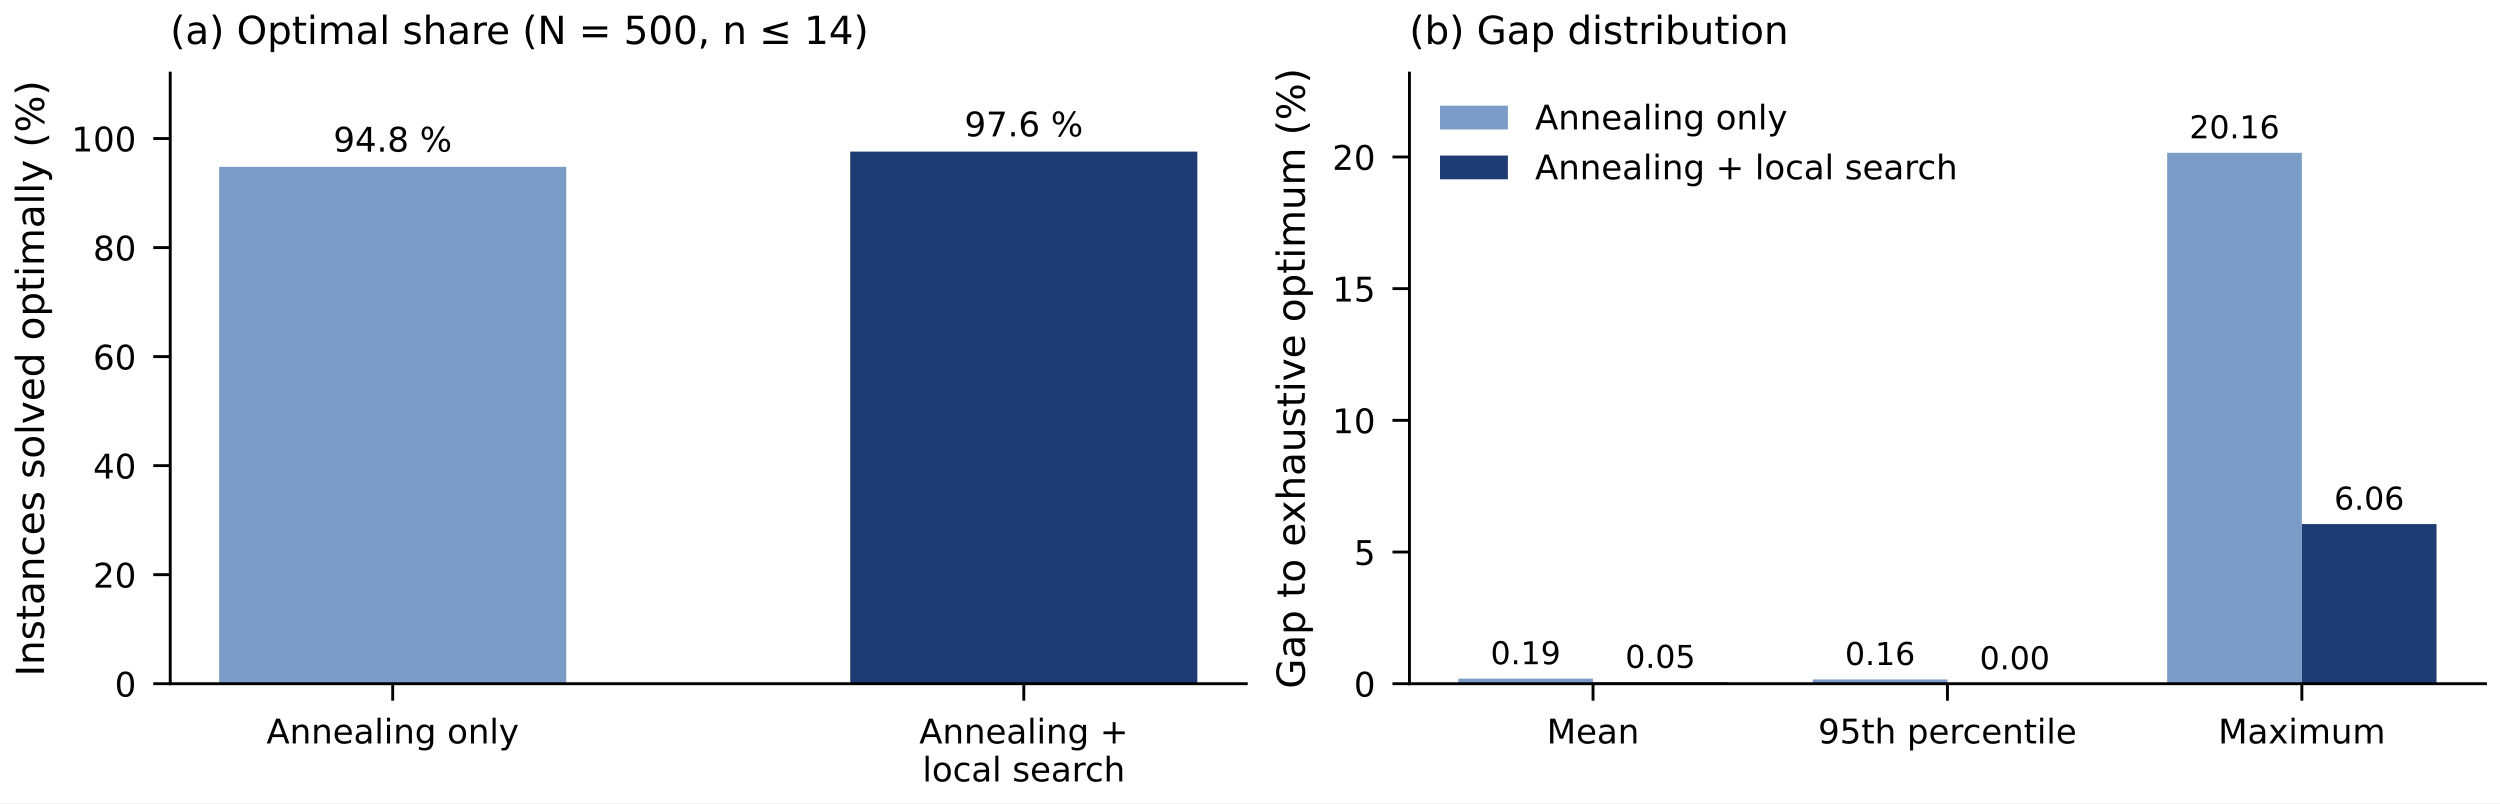
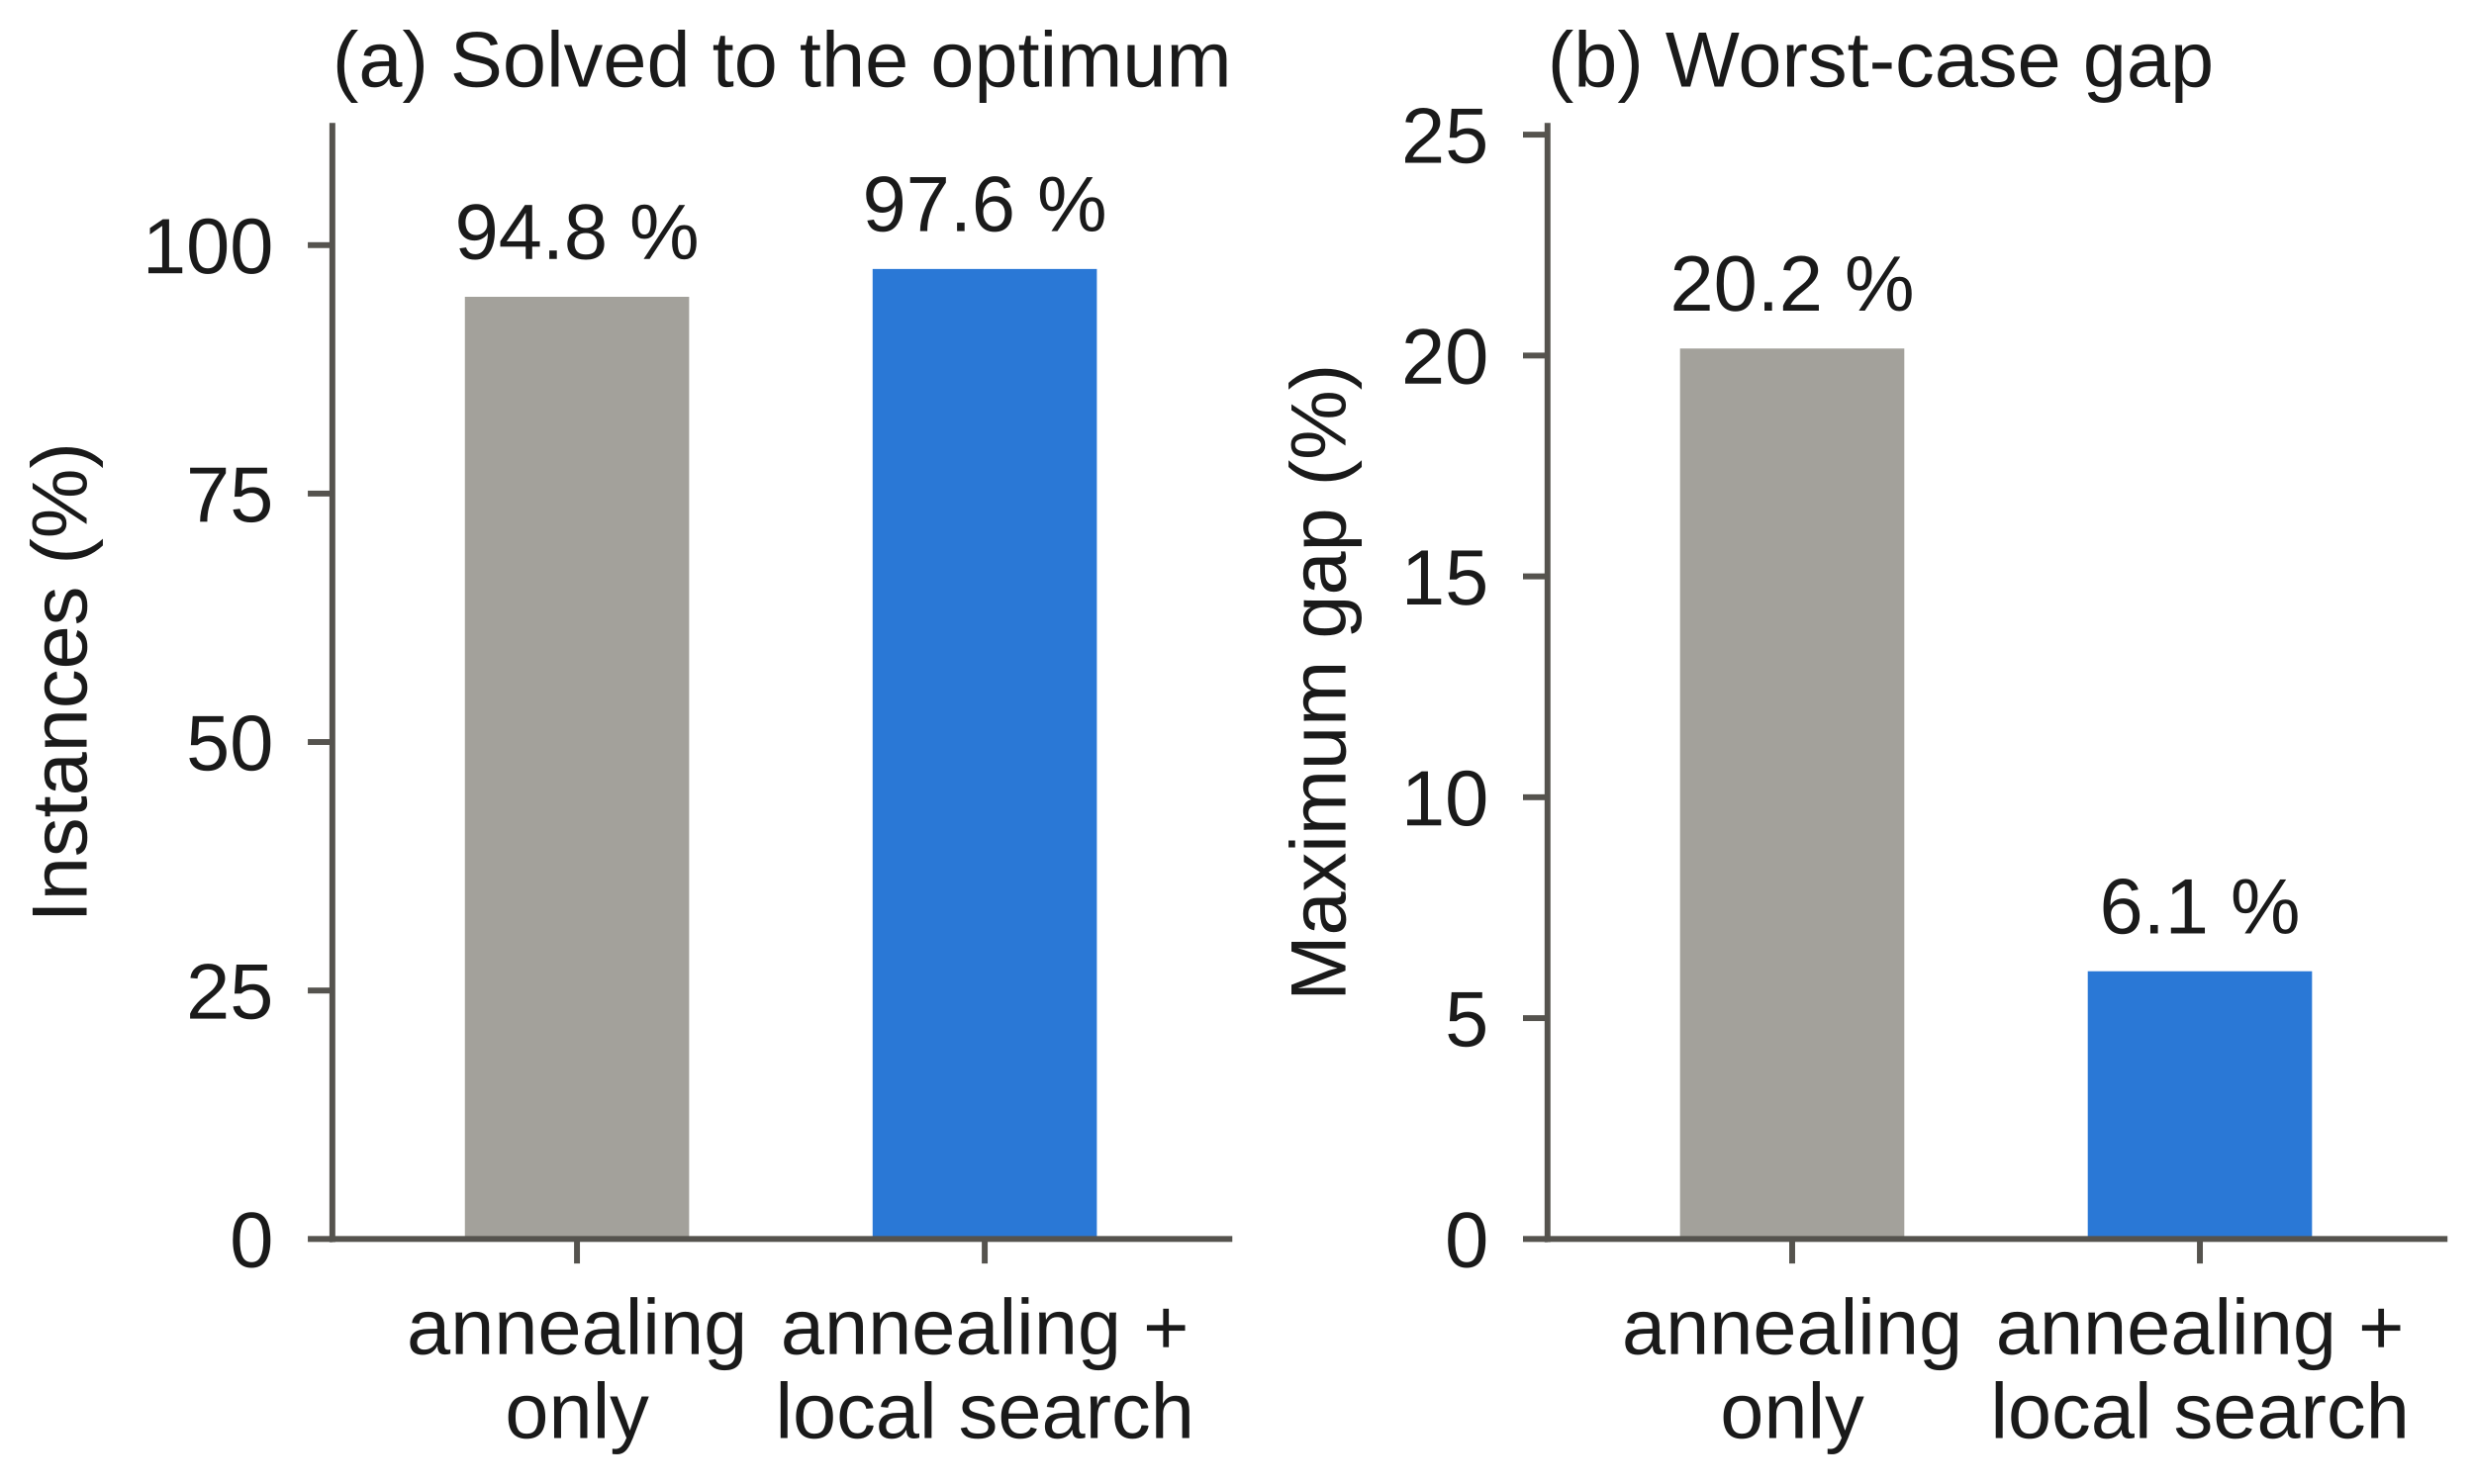
- <svg xmlns="http://www.w3.org/2000/svg" xmlns:xlink="http://www.w3.org/1999/xlink" width="515.52pt" height="165.6pt" viewBox="0 0 515.52 165.6" version="1.1">
+ <svg xmlns="http://www.w3.org/2000/svg" xmlns:xlink="http://www.w3.org/1999/xlink" width="252pt" height="151.2pt" viewBox="0 0 252 151.2" version="1.1">
  <defs>
    <style type="text/css">*{stroke-linejoin: round; stroke-linecap: butt}</style>
  </defs>
  <g id="figure_1">
    <g id="patch_1">
-       <path d="M 0 165.6  L 515.52 165.6  L 515.52 0  L 0 0  z " style="fill: #ffffff" />
+       <path d="M 0 151.2  L 252 151.2  L 252 0  L 0 0  z " style="fill: #ffffff" />
    </g>
    <g id="axes_1">
      <g id="patch_2">
-         <path d="M 35.104 140.987  L 256.987 140.987  L 256.987 15.079  L 35.104 15.079  z " style="fill: #ffffff" />
+         <path d="M 33.854 126.235  L 125.224 126.235  L 125.224 12.824  L 33.854 12.824  z " style="fill: #ffffff" />
      </g>
      <g id="patch_3">
-         <path d="M 45.19 140.987  L 116.765 140.987  L 116.765 34.415  L 45.19 34.415  z " clip-path="url(#p4a69433314)" style="fill: #7a9cc6" />
+         <path d="M 47.352 126.235  L 70.194 126.235  L 70.194 30.241  L 47.352 30.241  z " clip-path="url(#p9054caf915)" style="fill: #a3a19b" />
      </g>
      <g id="patch_4">
-         <path d="M 175.326 140.987  L 246.901 140.987  L 246.901 31.267  L 175.326 31.267  z " clip-path="url(#p4a69433314)" style="fill: #1f3b73" />
+         <path d="M 88.884 126.235  L 111.726 126.235  L 111.726 27.405  L 88.884 27.405  z " clip-path="url(#p9054caf915)" style="fill: #2a78d6" />
      </g>
      <g id="matplotlib.axis_1">
        <g id="xtick_1">
          <g id="line2d_1">
            <defs>
-               <path id="m542748970c" d="M 0 0  L 0 3.5  " style="stroke: #000000; stroke-width: 0.6" />
+               <path id="m21a3e1ace5" d="M 0 0  L 0 2.5  " style="stroke: #55534e; stroke-width: 0.6" />
            </defs>
            <g>
-               <use xlink:href="#m542748970c" x="80.977" y="140.987" style="stroke: #000000; stroke-width: 0.6" />
+               <use xlink:href="#m21a3e1ace5" x="58.773" y="126.235" style="fill: #55534e; stroke: #55534e; stroke-width: 0.6" />
            </g>
          </g>
          <g id="text_1">
-             <text style="font-size: 7px; font-family: 'DejaVu Sans', 'Bitstream Vera Sans', 'Computer Modern Sans Serif', 'Lucida Grande', 'Verdana', 'Geneva', 'Lucid', 'Arial', 'Helvetica', 'Avant Garde', sans-serif; text-anchor: middle" x="80.977" y="153.306" transform="rotate(-0 80.97709 153.3055)">Annealing only</text>
+             <text style="font-size: 8px; font-family: 'Arial', 'Helvetica', 'DejaVu Sans', sans-serif; fill: #1a1a1a" transform="translate(41.425 137.9608)">annealing</text>
+             <text style="font-size: 8px; font-family: 'Arial', 'Helvetica', 'DejaVu Sans', sans-serif; fill: #1a1a1a" transform="translate(51.43562 146.516)">only</text>
          </g>
        </g>
        <g id="xtick_2">
          <g id="line2d_2">
            <g>
-               <use xlink:href="#m542748970c" x="211.114" y="140.987" style="stroke: #000000; stroke-width: 0.6" />
+               <use xlink:href="#m21a3e1ace5" x="100.305" y="126.235" style="fill: #55534e; stroke: #55534e; stroke-width: 0.6" />
            </g>
          </g>
          <g id="text_2">
-             <text style="font-size: 7px; font-family: 'DejaVu Sans', 'Bitstream Vera Sans', 'Computer Modern Sans Serif', 'Lucida Grande', 'Verdana', 'Geneva', 'Lucid', 'Arial', 'Helvetica', 'Avant Garde', sans-serif" transform="translate(189.5546 153.3055)">Annealing +</text>
-             <text style="font-size: 7px; font-family: 'DejaVu Sans', 'Bitstream Vera Sans', 'Computer Modern Sans Serif', 'Lucida Grande', 'Verdana', 'Geneva', 'Lucid', 'Arial', 'Helvetica', 'Avant Garde', sans-serif" transform="translate(190.2213 161.144)">local search</text>
+             <text style="font-size: 8px; font-family: 'Arial', 'Helvetica', 'DejaVu Sans', sans-serif; fill: #1a1a1a" transform="translate(79.50938 137.9608)">annealing +</text>
+             <text style="font-size: 8px; font-family: 'Arial', 'Helvetica', 'DejaVu Sans', sans-serif; fill: #1a1a1a" transform="translate(78.9625 146.516)">local search</text>
          </g>
        </g>
      </g>
      <g id="matplotlib.axis_2">
        <g id="ytick_1">
          <g id="line2d_3">
            <defs>
-               <path id="me5d556f87d" d="M 0 0  L -3.5 0  " style="stroke: #000000; stroke-width: 0.6" />
+               <path id="mcdf9ee84b9" d="M 0 0  L -2.5 0  " style="stroke: #55534e; stroke-width: 0.6" />
            </defs>
            <g>
-               <use xlink:href="#me5d556f87d" x="35.104" y="140.987" style="stroke: #000000; stroke-width: 0.6" />
+               <use xlink:href="#mcdf9ee84b9" x="33.854" y="126.235" style="fill: #55534e; stroke: #55534e; stroke-width: 0.6" />
            </g>
          </g>
          <g id="text_3">
-             <text style="font-size: 7px; font-family: 'DejaVu Sans', 'Bitstream Vera Sans', 'Computer Modern Sans Serif', 'Lucida Grande', 'Verdana', 'Geneva', 'Lucid', 'Arial', 'Helvetica', 'Avant Garde', sans-serif; text-anchor: end" x="28.104" y="143.646" transform="rotate(-0 28.10399 143.6461)">0</text>
+             <text style="font-size: 8px; font-family: 'Arial', 'Helvetica', 'DejaVu Sans', sans-serif; text-anchor: end; fill: #1a1a1a" x="27.854" y="129.098" transform="rotate(-0 27.85399 129.0976)">0</text>
          </g>
        </g>
        <g id="ytick_2">
          <g id="line2d_4">
            <g>
-               <use xlink:href="#me5d556f87d" x="35.104" y="118.503" style="stroke: #000000; stroke-width: 0.6" />
+               <use xlink:href="#mcdf9ee84b9" x="33.854" y="100.92" style="fill: #55534e; stroke: #55534e; stroke-width: 0.6" />
            </g>
          </g>
          <g id="text_4">
-             <text style="font-size: 7px; font-family: 'DejaVu Sans', 'Bitstream Vera Sans', 'Computer Modern Sans Serif', 'Lucida Grande', 'Verdana', 'Geneva', 'Lucid', 'Arial', 'Helvetica', 'Avant Garde', sans-serif; text-anchor: end" x="28.104" y="121.163" transform="rotate(-0 28.10399 121.1626)">20</text>
+             <text style="font-size: 8px; font-family: 'Arial', 'Helvetica', 'DejaVu Sans', sans-serif; text-anchor: end; fill: #1a1a1a" x="27.854" y="103.783" transform="rotate(-0 27.85399 103.7828)">25</text>
          </g>
        </g>
        <g id="ytick_3">
          <g id="line2d_5">
            <g>
-               <use xlink:href="#me5d556f87d" x="35.104" y="96.02" style="stroke: #000000; stroke-width: 0.6" />
+               <use xlink:href="#mcdf9ee84b9" x="33.854" y="75.605" style="fill: #55534e; stroke: #55534e; stroke-width: 0.6" />
            </g>
          </g>
          <g id="text_5">
-             <text style="font-size: 7px; font-family: 'DejaVu Sans', 'Bitstream Vera Sans', 'Computer Modern Sans Serif', 'Lucida Grande', 'Verdana', 'Geneva', 'Lucid', 'Arial', 'Helvetica', 'Avant Garde', sans-serif; text-anchor: end" x="28.104" y="98.679" transform="rotate(-0 28.10399 98.67905)">40</text>
+             <text style="font-size: 8px; font-family: 'Arial', 'Helvetica', 'DejaVu Sans', sans-serif; text-anchor: end; fill: #1a1a1a" x="27.854" y="78.468" transform="rotate(-0 27.85399 78.46794)">50</text>
          </g>
        </g>
        <g id="ytick_4">
          <g id="line2d_6">
            <g>
-               <use xlink:href="#me5d556f87d" x="35.104" y="73.536" style="stroke: #000000; stroke-width: 0.6" />
+               <use xlink:href="#mcdf9ee84b9" x="33.854" y="50.29" style="fill: #55534e; stroke: #55534e; stroke-width: 0.6" />
            </g>
          </g>
          <g id="text_6">
-             <text style="font-size: 7px; font-family: 'DejaVu Sans', 'Bitstream Vera Sans', 'Computer Modern Sans Serif', 'Lucida Grande', 'Verdana', 'Geneva', 'Lucid', 'Arial', 'Helvetica', 'Avant Garde', sans-serif; text-anchor: end" x="28.104" y="76.196" transform="rotate(-0 28.10399 76.19555)">60</text>
+             <text style="font-size: 8px; font-family: 'Arial', 'Helvetica', 'DejaVu Sans', sans-serif; text-anchor: end; fill: #1a1a1a" x="27.854" y="53.153" transform="rotate(-0 27.85399 53.15309)">75</text>
          </g>
        </g>
        <g id="ytick_5">
          <g id="line2d_7">
            <g>
-               <use xlink:href="#me5d556f87d" x="35.104" y="51.053" style="stroke: #000000; stroke-width: 0.6" />
+               <use xlink:href="#mcdf9ee84b9" x="33.854" y="24.975" style="fill: #55534e; stroke: #55534e; stroke-width: 0.6" />
            </g>
          </g>
          <g id="text_7">
-             <text style="font-size: 7px; font-family: 'DejaVu Sans', 'Bitstream Vera Sans', 'Computer Modern Sans Serif', 'Lucida Grande', 'Verdana', 'Geneva', 'Lucid', 'Arial', 'Helvetica', 'Avant Garde', sans-serif; text-anchor: end" x="28.104" y="53.712" transform="rotate(-0 28.10399 53.71205)">80</text>
-           </g>
-         </g>
-         <g id="ytick_6">
-           <g id="line2d_8">
-             <g>
-               <use xlink:href="#me5d556f87d" x="35.104" y="28.569" style="stroke: #000000; stroke-width: 0.6" />
-             </g>
-           </g>
-           <g id="text_8">
-             <text style="font-size: 7px; font-family: 'DejaVu Sans', 'Bitstream Vera Sans', 'Computer Modern Sans Serif', 'Lucida Grande', 'Verdana', 'Geneva', 'Lucid', 'Arial', 'Helvetica', 'Avant Garde', sans-serif; text-anchor: end" x="28.104" y="31.229" transform="rotate(-0 28.10399 31.22855)">100</text>
-           </g>
-         </g>
-         <g id="text_9">
-           <text style="font-size: 8px; font-family: 'DejaVu Sans', 'Bitstream Vera Sans', 'Computer Modern Sans Serif', 'Lucida Grande', 'Verdana', 'Geneva', 'Lucid', 'Arial', 'Helvetica', 'Avant Garde', sans-serif; text-anchor: middle" x="9.079" y="78.033" transform="rotate(-90 9.07899 78.0328)">Instances solved optimally (%)</text>
+             <text style="font-size: 8px; font-family: 'Arial', 'Helvetica', 'DejaVu Sans', sans-serif; text-anchor: end; fill: #1a1a1a" x="27.854" y="27.838" transform="rotate(-0 27.85399 27.83824)">100</text>
+           </g>
+         </g>
+         <g id="text_8">
+           <text style="font-size: 8px; font-family: 'Arial', 'Helvetica', 'DejaVu Sans', sans-serif; text-anchor: middle; fill: #1a1a1a" x="8.824" y="69.529" transform="rotate(-90 8.82399 69.52925)">Instances (%)</text>
        </g>
      </g>
      <g id="patch_5">
-         <path d="M 35.104 140.987  L 35.104 15.079  " style="fill: none; stroke: #000000; stroke-width: 0.6; stroke-linejoin: miter; stroke-linecap: square" />
+         <path d="M 33.854 126.235  L 33.854 12.824  " style="fill: none; stroke: #55534e; stroke-width: 0.6; stroke-linejoin: miter; stroke-linecap: square" />
      </g>
      <g id="patch_6">
-         <path d="M 35.104 140.987  L 256.987 140.987  " style="fill: none; stroke: #000000; stroke-width: 0.6; stroke-linejoin: miter; stroke-linecap: square" />
+         <path d="M 33.854 126.235  L 125.224 126.235  " style="fill: none; stroke: #55534e; stroke-width: 0.6; stroke-linejoin: miter; stroke-linecap: square" />
+       </g>
+       <g id="text_9">
+         <text style="font-size: 8px; font-family: 'Arial', 'Helvetica', 'DejaVu Sans', sans-serif; text-anchor: middle; fill: #1a1a1a" x="58.773" y="26.382" transform="rotate(-0 58.77312 26.38239)">94.8 %</text>
      </g>
      <g id="text_10">
-         <text style="font-size: 7px; font-family: 'DejaVu Sans', 'Bitstream Vera Sans', 'Computer Modern Sans Serif', 'Lucida Grande', 'Verdana', 'Geneva', 'Lucid', 'Arial', 'Helvetica', 'Avant Garde', sans-serif; text-anchor: middle" x="80.977" y="31.273" transform="rotate(-0 80.97709 31.27276)">94.8 %</text>
+         <text style="font-size: 8px; font-family: 'Arial', 'Helvetica', 'DejaVu Sans', sans-serif; text-anchor: middle; fill: #1a1a1a" x="100.305" y="23.547" transform="rotate(-0 100.305 23.54713)">97.6 %</text>
      </g>
      <g id="text_11">
-         <text style="font-size: 7px; font-family: 'DejaVu Sans', 'Bitstream Vera Sans', 'Computer Modern Sans Serif', 'Lucida Grande', 'Verdana', 'Geneva', 'Lucid', 'Arial', 'Helvetica', 'Avant Garde', sans-serif; text-anchor: middle" x="211.114" y="28.125" transform="rotate(-0 211.1135 28.12507)">97.6 %</text>
-       </g>
-       <g id="text_12">
-         <text style="font-size: 8px; font-family: 'DejaVu Sans', 'Bitstream Vera Sans', 'Computer Modern Sans Serif', 'Lucida Grande', 'Verdana', 'Geneva', 'Lucid', 'Arial', 'Helvetica', 'Avant Garde', sans-serif; text-anchor: start" x="35.104" y="9.079" transform="rotate(-0 35.10399 9.07899)">(a) Optimal share (N = 500, n ≤ 14)</text>
+         <text style="font-size: 8px; font-family: 'Arial', 'Helvetica', 'DejaVu Sans', sans-serif; text-anchor: start; fill: #1a1a1a" x="33.854" y="8.824" transform="rotate(-0 33.85399 8.82399)">(a) Solved to the optimum</text>
      </g>
    </g>
    <g id="axes_2">
      <g id="patch_7">
-         <path d="M 290.637 140.987  L 512.52 140.987  L 512.52 15.079  L 290.637 15.079  z " style="fill: #ffffff" />
+         <path d="M 157.63 126.235  L 249 126.235  L 249 12.824  L 157.63 12.824  z " style="fill: #ffffff" />
      </g>
      <g id="patch_8">
-         <path d="M 300.723 140.987  L 328.495 140.987  L 328.495 139.948  L 300.723 139.948  z " clip-path="url(#p7084c66285)" style="fill: #7a9cc6" />
+         <path d="M 171.127 126.235  L 193.97 126.235  L 193.97 35.506  L 171.127 35.506  z " clip-path="url(#p1a00bf6477)" style="fill: #a3a19b" />
      </g>
      <g id="patch_9">
-         <path d="M 373.807 140.987  L 401.578 140.987  L 401.578 140.109  L 373.807 140.109  z " clip-path="url(#p7084c66285)" style="fill: #7a9cc6" />
-       </g>
-       <g id="patch_10">
-         <path d="M 446.89 140.987  L 474.662 140.987  L 474.662 31.502  L 446.89 31.502  z " clip-path="url(#p7084c66285)" style="fill: #7a9cc6" />
-       </g>
-       <g id="patch_11">
-         <path d="M 328.495 140.987  L 356.266 140.987  L 356.266 140.698  L 328.495 140.698  z " clip-path="url(#p7084c66285)" style="fill: #1f3b73" />
-       </g>
-       <g id="patch_12">
-         <path d="M 401.578 140.987  L 429.35 140.987  L 429.35 140.987  L 401.578 140.987  z " clip-path="url(#p7084c66285)" style="fill: #1f3b73" />
-       </g>
-       <g id="patch_13">
-         <path d="M 474.662 140.987  L 502.434 140.987  L 502.434 108.071  L 474.662 108.071  z " clip-path="url(#p7084c66285)" style="fill: #1f3b73" />
+         <path d="M 212.659 126.235  L 235.502 126.235  L 235.502 98.958  L 212.659 98.958  z " clip-path="url(#p1a00bf6477)" style="fill: #2a78d6" />
      </g>
      <g id="matplotlib.axis_3">
        <g id="xtick_3">
+           <g id="line2d_8">
+             <g>
+               <use xlink:href="#m21a3e1ace5" x="182.549" y="126.235" style="fill: #55534e; stroke: #55534e; stroke-width: 0.6" />
+             </g>
+           </g>
+           <g id="text_12">
+             <text style="font-size: 8px; font-family: 'Arial', 'Helvetica', 'DejaVu Sans', sans-serif; fill: #1a1a1a" transform="translate(165.2006 137.9608)">annealing</text>
+             <text style="font-size: 8px; font-family: 'Arial', 'Helvetica', 'DejaVu Sans', sans-serif; fill: #1a1a1a" transform="translate(175.2112 146.516)">only</text>
+           </g>
+         </g>
+         <g id="xtick_4">
          <g id="line2d_9">
            <g>
-               <use xlink:href="#m542748970c" x="328.495" y="140.987" style="stroke: #000000; stroke-width: 0.6" />
+               <use xlink:href="#m21a3e1ace5" x="224.081" y="126.235" style="fill: #55534e; stroke: #55534e; stroke-width: 0.6" />
            </g>
          </g>
          <g id="text_13">
-             <text style="font-size: 7px; font-family: 'DejaVu Sans', 'Bitstream Vera Sans', 'Computer Modern Sans Serif', 'Lucida Grande', 'Verdana', 'Geneva', 'Lucid', 'Arial', 'Helvetica', 'Avant Garde', sans-serif; text-anchor: middle" x="328.495" y="153.306" transform="rotate(-0 328.4946 153.3055)">Mean</text>
-           </g>
-         </g>
-         <g id="xtick_4">
+             <text style="font-size: 8px; font-family: 'Arial', 'Helvetica', 'DejaVu Sans', sans-serif; fill: #1a1a1a" transform="translate(203.285 137.9608)">annealing +</text>
+             <text style="font-size: 8px; font-family: 'Arial', 'Helvetica', 'DejaVu Sans', sans-serif; fill: #1a1a1a" transform="translate(202.7381 146.516)">local search</text>
+           </g>
+         </g>
+       </g>
+       <g id="matplotlib.axis_4">
+         <g id="ytick_6">
          <g id="line2d_10">
            <g>
-               <use xlink:href="#m542748970c" x="401.578" y="140.987" style="stroke: #000000; stroke-width: 0.6" />
+               <use xlink:href="#mcdf9ee84b9" x="157.63" y="126.235" style="fill: #55534e; stroke: #55534e; stroke-width: 0.6" />
            </g>
          </g>
          <g id="text_14">
-             <text style="font-size: 7px; font-family: 'DejaVu Sans', 'Bitstream Vera Sans', 'Computer Modern Sans Serif', 'Lucida Grande', 'Verdana', 'Geneva', 'Lucid', 'Arial', 'Helvetica', 'Avant Garde', sans-serif; text-anchor: middle" x="401.578" y="153.306" transform="rotate(-0 401.5784 153.3055)">95th percentile</text>
-           </g>
-         </g>
-         <g id="xtick_5">
+             <text style="font-size: 8px; font-family: 'Arial', 'Helvetica', 'DejaVu Sans', sans-serif; text-anchor: end; fill: #1a1a1a" x="151.63" y="129.098" transform="rotate(-0 151.6296 129.0976)">0</text>
+           </g>
+         </g>
+         <g id="ytick_7">
          <g id="line2d_11">
            <g>
-               <use xlink:href="#m542748970c" x="474.662" y="140.987" style="stroke: #000000; stroke-width: 0.6" />
+               <use xlink:href="#mcdf9ee84b9" x="157.63" y="103.732" style="fill: #55534e; stroke: #55534e; stroke-width: 0.6" />
            </g>
          </g>
          <g id="text_15">
-             <text style="font-size: 7px; font-family: 'DejaVu Sans', 'Bitstream Vera Sans', 'Computer Modern Sans Serif', 'Lucida Grande', 'Verdana', 'Geneva', 'Lucid', 'Arial', 'Helvetica', 'Avant Garde', sans-serif; text-anchor: middle" x="474.662" y="153.306" transform="rotate(-0 474.6623 153.3055)">Maximum</text>
-           </g>
-         </g>
-       </g>
-       <g id="matplotlib.axis_4">
-         <g id="ytick_7">
+             <text style="font-size: 8px; font-family: 'Arial', 'Helvetica', 'DejaVu Sans', sans-serif; text-anchor: end; fill: #1a1a1a" x="151.63" y="106.595" transform="rotate(-0 151.6296 106.5947)">5</text>
+           </g>
+         </g>
+         <g id="ytick_8">
          <g id="line2d_12">
            <g>
-               <use xlink:href="#me5d556f87d" x="290.637" y="140.987" style="stroke: #000000; stroke-width: 0.6" />
+               <use xlink:href="#mcdf9ee84b9" x="157.63" y="81.229" style="fill: #55534e; stroke: #55534e; stroke-width: 0.6" />
            </g>
          </g>
          <g id="text_16">
-             <text style="font-size: 7px; font-family: 'DejaVu Sans', 'Bitstream Vera Sans', 'Computer Modern Sans Serif', 'Lucida Grande', 'Verdana', 'Geneva', 'Lucid', 'Arial', 'Helvetica', 'Avant Garde', sans-serif; text-anchor: end" x="283.637" y="143.646" transform="rotate(-0 283.6371 143.6461)">0</text>
-           </g>
-         </g>
-         <g id="ytick_8">
+             <text style="font-size: 8px; font-family: 'Arial', 'Helvetica', 'DejaVu Sans', sans-serif; text-anchor: end; fill: #1a1a1a" x="151.63" y="84.092" transform="rotate(-0 151.6296 84.09167)">10</text>
+           </g>
+         </g>
+         <g id="ytick_9">
          <g id="line2d_13">
            <g>
-               <use xlink:href="#me5d556f87d" x="290.637" y="113.832" style="stroke: #000000; stroke-width: 0.6" />
+               <use xlink:href="#mcdf9ee84b9" x="157.63" y="58.726" style="fill: #55534e; stroke: #55534e; stroke-width: 0.6" />
            </g>
          </g>
          <g id="text_17">
-             <text style="font-size: 7px; font-family: 'DejaVu Sans', 'Bitstream Vera Sans', 'Computer Modern Sans Serif', 'Lucida Grande', 'Verdana', 'Geneva', 'Lucid', 'Arial', 'Helvetica', 'Avant Garde', sans-serif; text-anchor: end" x="283.637" y="116.491" transform="rotate(-0 283.6371 116.491)">5</text>
-           </g>
-         </g>
-         <g id="ytick_9">
+             <text style="font-size: 8px; font-family: 'Arial', 'Helvetica', 'DejaVu Sans', sans-serif; text-anchor: end; fill: #1a1a1a" x="151.63" y="61.589" transform="rotate(-0 151.6296 61.58869)">15</text>
+           </g>
+         </g>
+         <g id="ytick_10">
          <g id="line2d_14">
            <g>
-               <use xlink:href="#me5d556f87d" x="290.637" y="86.676" style="stroke: #000000; stroke-width: 0.6" />
+               <use xlink:href="#mcdf9ee84b9" x="157.63" y="36.223" style="fill: #55534e; stroke: #55534e; stroke-width: 0.6" />
            </g>
          </g>
          <g id="text_18">
-             <text style="font-size: 7px; font-family: 'DejaVu Sans', 'Bitstream Vera Sans', 'Computer Modern Sans Serif', 'Lucida Grande', 'Verdana', 'Geneva', 'Lucid', 'Arial', 'Helvetica', 'Avant Garde', sans-serif; text-anchor: end" x="283.637" y="89.336" transform="rotate(-0 283.6371 89.33593)">10</text>
-           </g>
-         </g>
-         <g id="ytick_10">
+             <text style="font-size: 8px; font-family: 'Arial', 'Helvetica', 'DejaVu Sans', sans-serif; text-anchor: end; fill: #1a1a1a" x="151.63" y="39.086" transform="rotate(-0 151.6296 39.08571)">20</text>
+           </g>
+         </g>
+         <g id="ytick_11">
          <g id="line2d_15">
            <g>
-               <use xlink:href="#me5d556f87d" x="290.637" y="59.521" style="stroke: #000000; stroke-width: 0.6" />
+               <use xlink:href="#mcdf9ee84b9" x="157.63" y="13.72" style="fill: #55534e; stroke: #55534e; stroke-width: 0.6" />
            </g>
          </g>
          <g id="text_19">
-             <text style="font-size: 7px; font-family: 'DejaVu Sans', 'Bitstream Vera Sans', 'Computer Modern Sans Serif', 'Lucida Grande', 'Verdana', 'Geneva', 'Lucid', 'Arial', 'Helvetica', 'Avant Garde', sans-serif; text-anchor: end" x="283.637" y="62.181" transform="rotate(-0 283.6371 62.18086)">15</text>
-           </g>
-         </g>
-         <g id="ytick_11">
-           <g id="line2d_16">
-             <g>
-               <use xlink:href="#me5d556f87d" x="290.637" y="32.366" style="stroke: #000000; stroke-width: 0.6" />
-             </g>
-           </g>
-           <g id="text_20">
-             <text style="font-size: 7px; font-family: 'DejaVu Sans', 'Bitstream Vera Sans', 'Computer Modern Sans Serif', 'Lucida Grande', 'Verdana', 'Geneva', 'Lucid', 'Arial', 'Helvetica', 'Avant Garde', sans-serif; text-anchor: end" x="283.637" y="35.026" transform="rotate(-0 283.6371 35.02579)">20</text>
-           </g>
-         </g>
-         <g id="text_21">
-           <text style="font-size: 8px; font-family: 'DejaVu Sans', 'Bitstream Vera Sans', 'Computer Modern Sans Serif', 'Lucida Grande', 'Verdana', 'Geneva', 'Lucid', 'Arial', 'Helvetica', 'Avant Garde', sans-serif; text-anchor: middle" x="269.066" y="78.033" transform="rotate(-90 269.0659 78.0328)">Gap to exhaustive optimum (%)</text>
-         </g>
-       </g>
-       <g id="patch_14">
-         <path d="M 290.637 140.987  L 290.637 15.079  " style="fill: none; stroke: #000000; stroke-width: 0.6; stroke-linejoin: miter; stroke-linecap: square" />
-       </g>
-       <g id="patch_15">
-         <path d="M 290.637 140.987  L 512.52 140.987  " style="fill: none; stroke: #000000; stroke-width: 0.6; stroke-linejoin: miter; stroke-linecap: square" />
+             <text style="font-size: 8px; font-family: 'Arial', 'Helvetica', 'DejaVu Sans', sans-serif; text-anchor: end; fill: #1a1a1a" x="151.63" y="16.583" transform="rotate(-0 151.6296 16.58273)">25</text>
+           </g>
+         </g>
+         <g id="text_20">
+           <text style="font-size: 8px; font-family: 'Arial', 'Helvetica', 'DejaVu Sans', sans-serif; text-anchor: middle; fill: #1a1a1a" x="137.048" y="69.529" transform="rotate(-90 137.0484 69.52925)">Maximum gap (%)</text>
+         </g>
+       </g>
+       <g id="patch_10">
+         <path d="M 157.63 126.235  L 157.63 12.824  " style="fill: none; stroke: #55534e; stroke-width: 0.6; stroke-linejoin: miter; stroke-linecap: square" />
+       </g>
+       <g id="patch_11">
+         <path d="M 157.63 126.235  L 249 126.235  " style="fill: none; stroke: #55534e; stroke-width: 0.6; stroke-linejoin: miter; stroke-linecap: square" />
+       </g>
+       <g id="text_21">
+         <text style="font-size: 8px; font-family: 'Arial', 'Helvetica', 'DejaVu Sans', sans-serif; text-anchor: middle; fill: #1a1a1a" x="182.549" y="31.648" transform="rotate(-0 182.5487 31.64788)">20.2 %</text>
      </g>
      <g id="text_22">
-         <text style="font-size: 6.5px; font-family: 'DejaVu Sans', 'Bitstream Vera Sans', 'Computer Modern Sans Serif', 'Lucida Grande', 'Verdana', 'Geneva', 'Lucid', 'Arial', 'Helvetica', 'Avant Garde', sans-serif; text-anchor: middle" x="314.609" y="136.967" transform="rotate(-0 314.6086 136.9666)">0.19</text>
+         <text style="font-size: 8px; font-family: 'Arial', 'Helvetica', 'DejaVu Sans', sans-serif; text-anchor: middle; fill: #1a1a1a" x="224.081" y="95.1" transform="rotate(-0 224.0806 95.09999)">6.1 %</text>
      </g>
      <g id="text_23">
-         <text style="font-size: 6.5px; font-family: 'DejaVu Sans', 'Bitstream Vera Sans', 'Computer Modern Sans Serif', 'Lucida Grande', 'Verdana', 'Geneva', 'Lucid', 'Arial', 'Helvetica', 'Avant Garde', sans-serif; text-anchor: middle" x="387.693" y="137.128" transform="rotate(-0 387.6925 137.1279)">0.16</text>
-       </g>
-       <g id="text_24">
-         <text style="font-size: 6.5px; font-family: 'DejaVu Sans', 'Bitstream Vera Sans', 'Computer Modern Sans Serif', 'Lucida Grande', 'Verdana', 'Geneva', 'Lucid', 'Arial', 'Helvetica', 'Avant Garde', sans-serif; text-anchor: middle" x="460.776" y="28.521" transform="rotate(-0 460.7764 28.52062)">20.16</text>
-       </g>
-       <g id="text_25">
-         <text style="font-size: 6.5px; font-family: 'DejaVu Sans', 'Bitstream Vera Sans', 'Computer Modern Sans Serif', 'Lucida Grande', 'Verdana', 'Geneva', 'Lucid', 'Arial', 'Helvetica', 'Avant Garde', sans-serif; text-anchor: middle" x="342.38" y="137.717" transform="rotate(-0 342.3805 137.7166)">0.05</text>
-       </g>
-       <g id="text_26">
-         <text style="font-size: 6.5px; font-family: 'DejaVu Sans', 'Bitstream Vera Sans', 'Computer Modern Sans Serif', 'Lucida Grande', 'Verdana', 'Geneva', 'Lucid', 'Arial', 'Helvetica', 'Avant Garde', sans-serif; text-anchor: middle" x="415.464" y="138.006" transform="rotate(-0 415.4644 138.0055)">0.00</text>
-       </g>
-       <g id="text_27">
-         <text style="font-size: 6.5px; font-family: 'DejaVu Sans', 'Bitstream Vera Sans', 'Computer Modern Sans Serif', 'Lucida Grande', 'Verdana', 'Geneva', 'Lucid', 'Arial', 'Helvetica', 'Avant Garde', sans-serif; text-anchor: middle" x="488.548" y="105.09" transform="rotate(-0 488.5482 105.0903)">6.06</text>
-       </g>
-       <g id="text_28">
-         <text style="font-size: 8px; font-family: 'DejaVu Sans', 'Bitstream Vera Sans', 'Computer Modern Sans Serif', 'Lucida Grande', 'Verdana', 'Geneva', 'Lucid', 'Arial', 'Helvetica', 'Avant Garde', sans-serif; text-anchor: start" x="290.637" y="9.079" transform="rotate(-0 290.6371 9.07899)">(b) Gap distribution</text>
-       </g>
-       <g id="legend_1">
-         <g id="patch_16">
-           <path d="M 296.937 26.698  L 310.937 26.698  L 310.937 21.798  L 296.937 21.798  z " style="fill: #7a9cc6" />
-         </g>
-         <g id="text_29">
-           <text style="font-size: 7px; font-family: 'DejaVu Sans', 'Bitstream Vera Sans', 'Computer Modern Sans Serif', 'Lucida Grande', 'Verdana', 'Geneva', 'Lucid', 'Arial', 'Helvetica', 'Avant Garde', sans-serif; text-anchor: start" x="316.537" y="26.698" transform="rotate(-0 316.5371 26.6979)">Annealing only</text>
-         </g>
-         <g id="patch_17">
-           <path d="M 296.937 36.973  L 310.937 36.973  L 310.937 32.073  L 296.937 32.073  z " style="fill: #1f3b73" />
-         </g>
-         <g id="text_30">
-           <text style="font-size: 7px; font-family: 'DejaVu Sans', 'Bitstream Vera Sans', 'Computer Modern Sans Serif', 'Lucida Grande', 'Verdana', 'Geneva', 'Lucid', 'Arial', 'Helvetica', 'Avant Garde', sans-serif; text-anchor: start" x="316.537" y="36.973" transform="rotate(-0 316.5371 36.97258)">Annealing + local search</text>
-         </g>
+         <text style="font-size: 8px; font-family: 'Arial', 'Helvetica', 'DejaVu Sans', sans-serif; text-anchor: start; fill: #1a1a1a" x="157.63" y="8.824" transform="rotate(-0 157.6296 8.82399)">(b) Worst-case gap</text>
      </g>
    </g>
  </g>
  <defs>
-     <clipPath id="p4a69433314">
-       <rect x="35.104" y="15.079" width="221.883" height="125.908" />
+     <clipPath id="p9054caf915">
+       <rect x="33.854" y="12.824" width="91.37" height="113.411" />
    </clipPath>
-     <clipPath id="p7084c66285">
-       <rect x="290.637" y="15.079" width="221.883" height="125.908" />
+     <clipPath id="p1a00bf6477">
+       <rect x="157.63" y="12.824" width="91.37" height="113.411" />
    </clipPath>
  </defs>
</svg>
